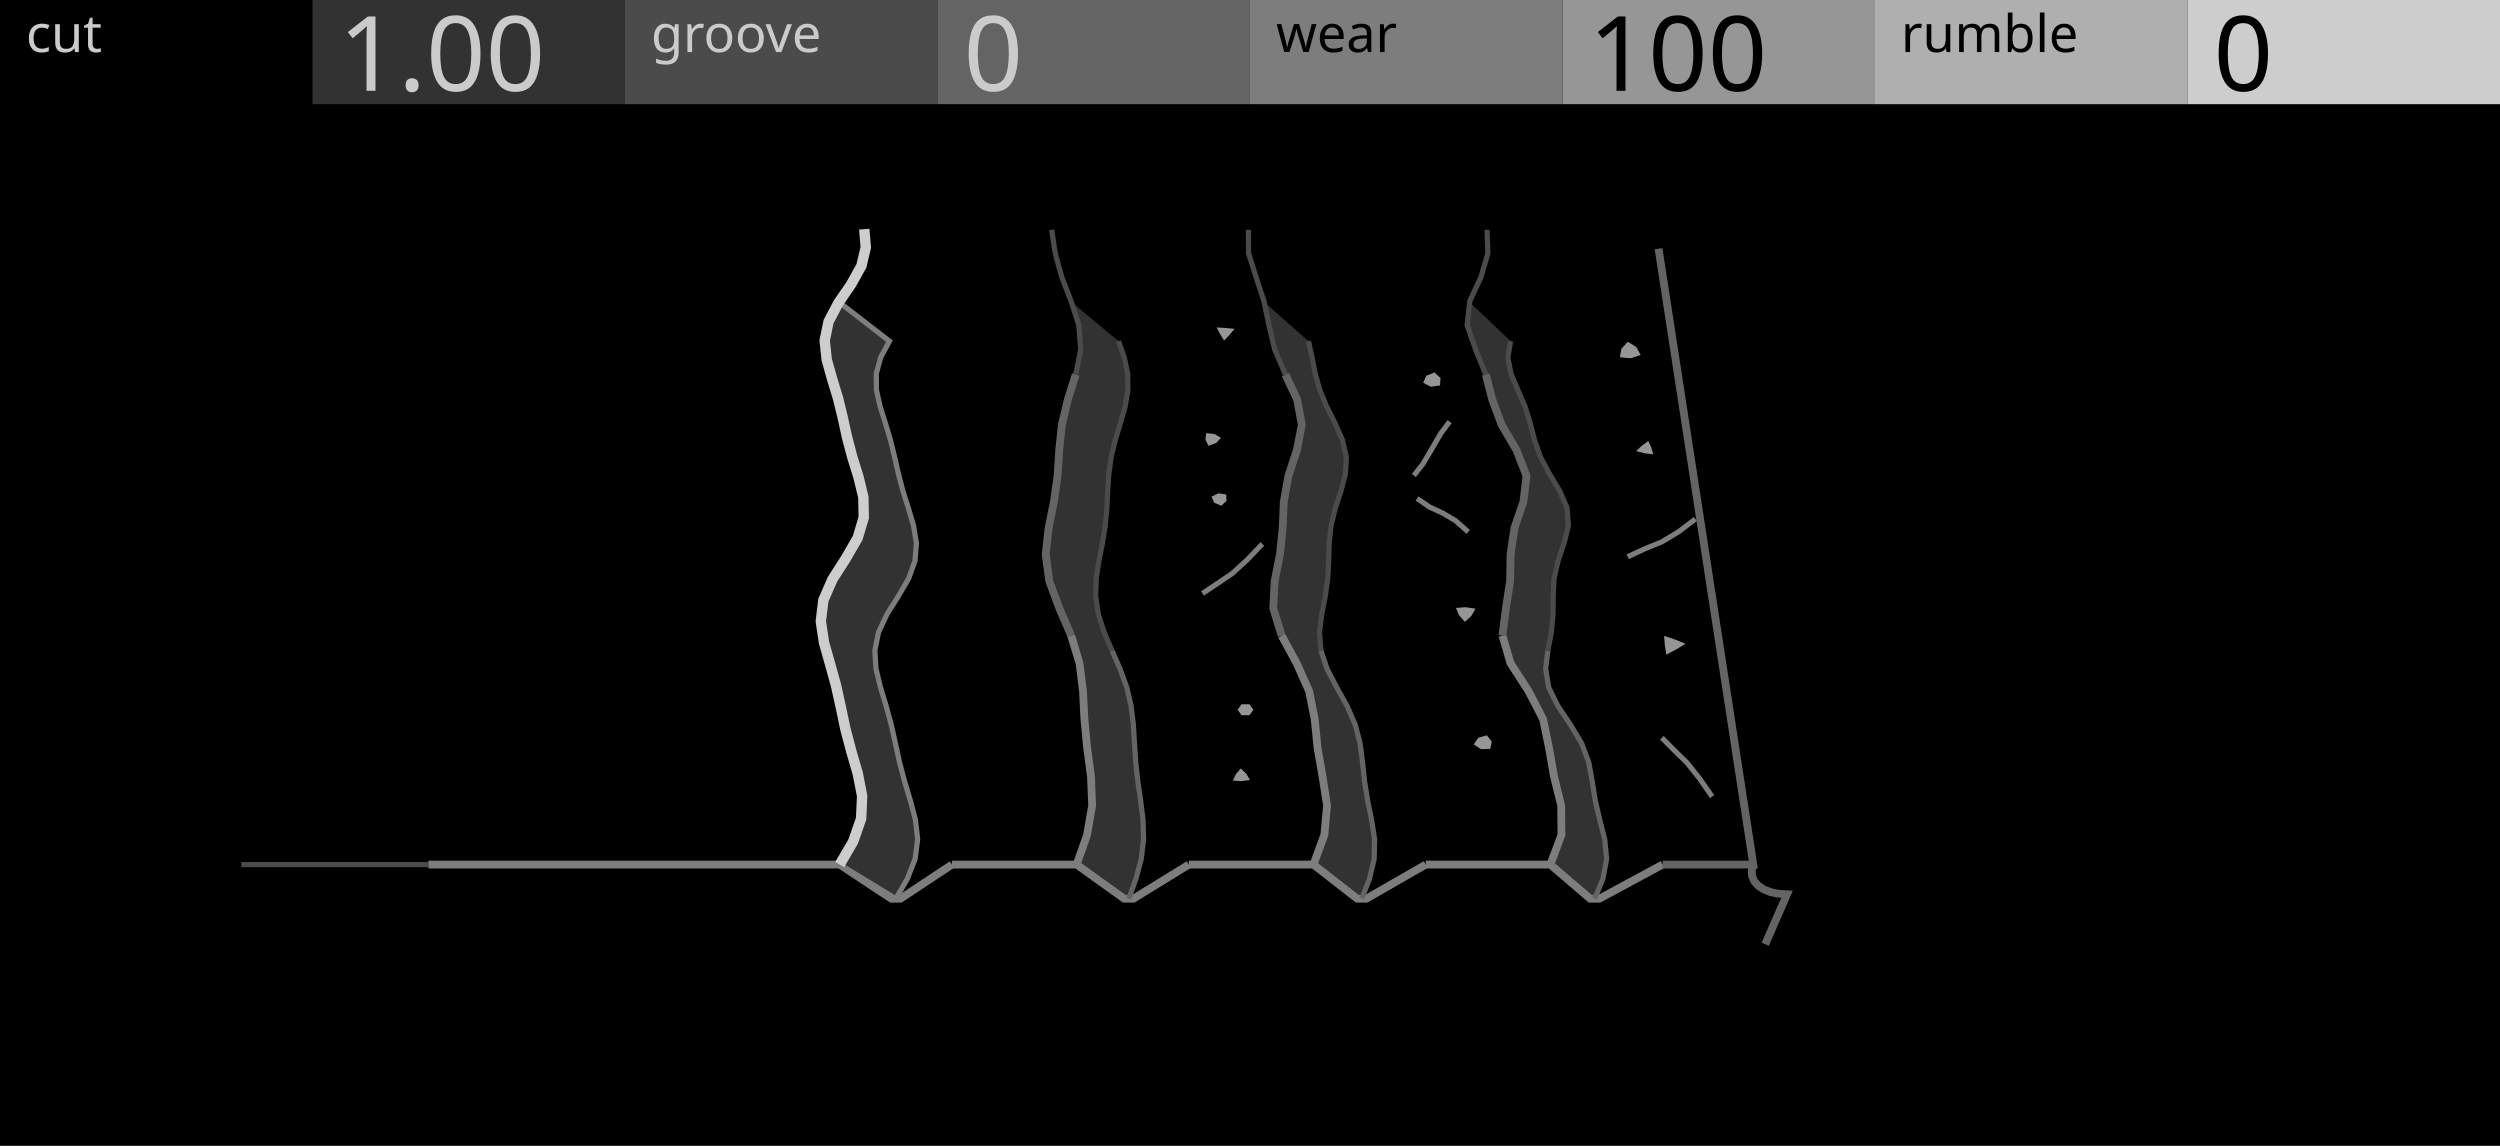
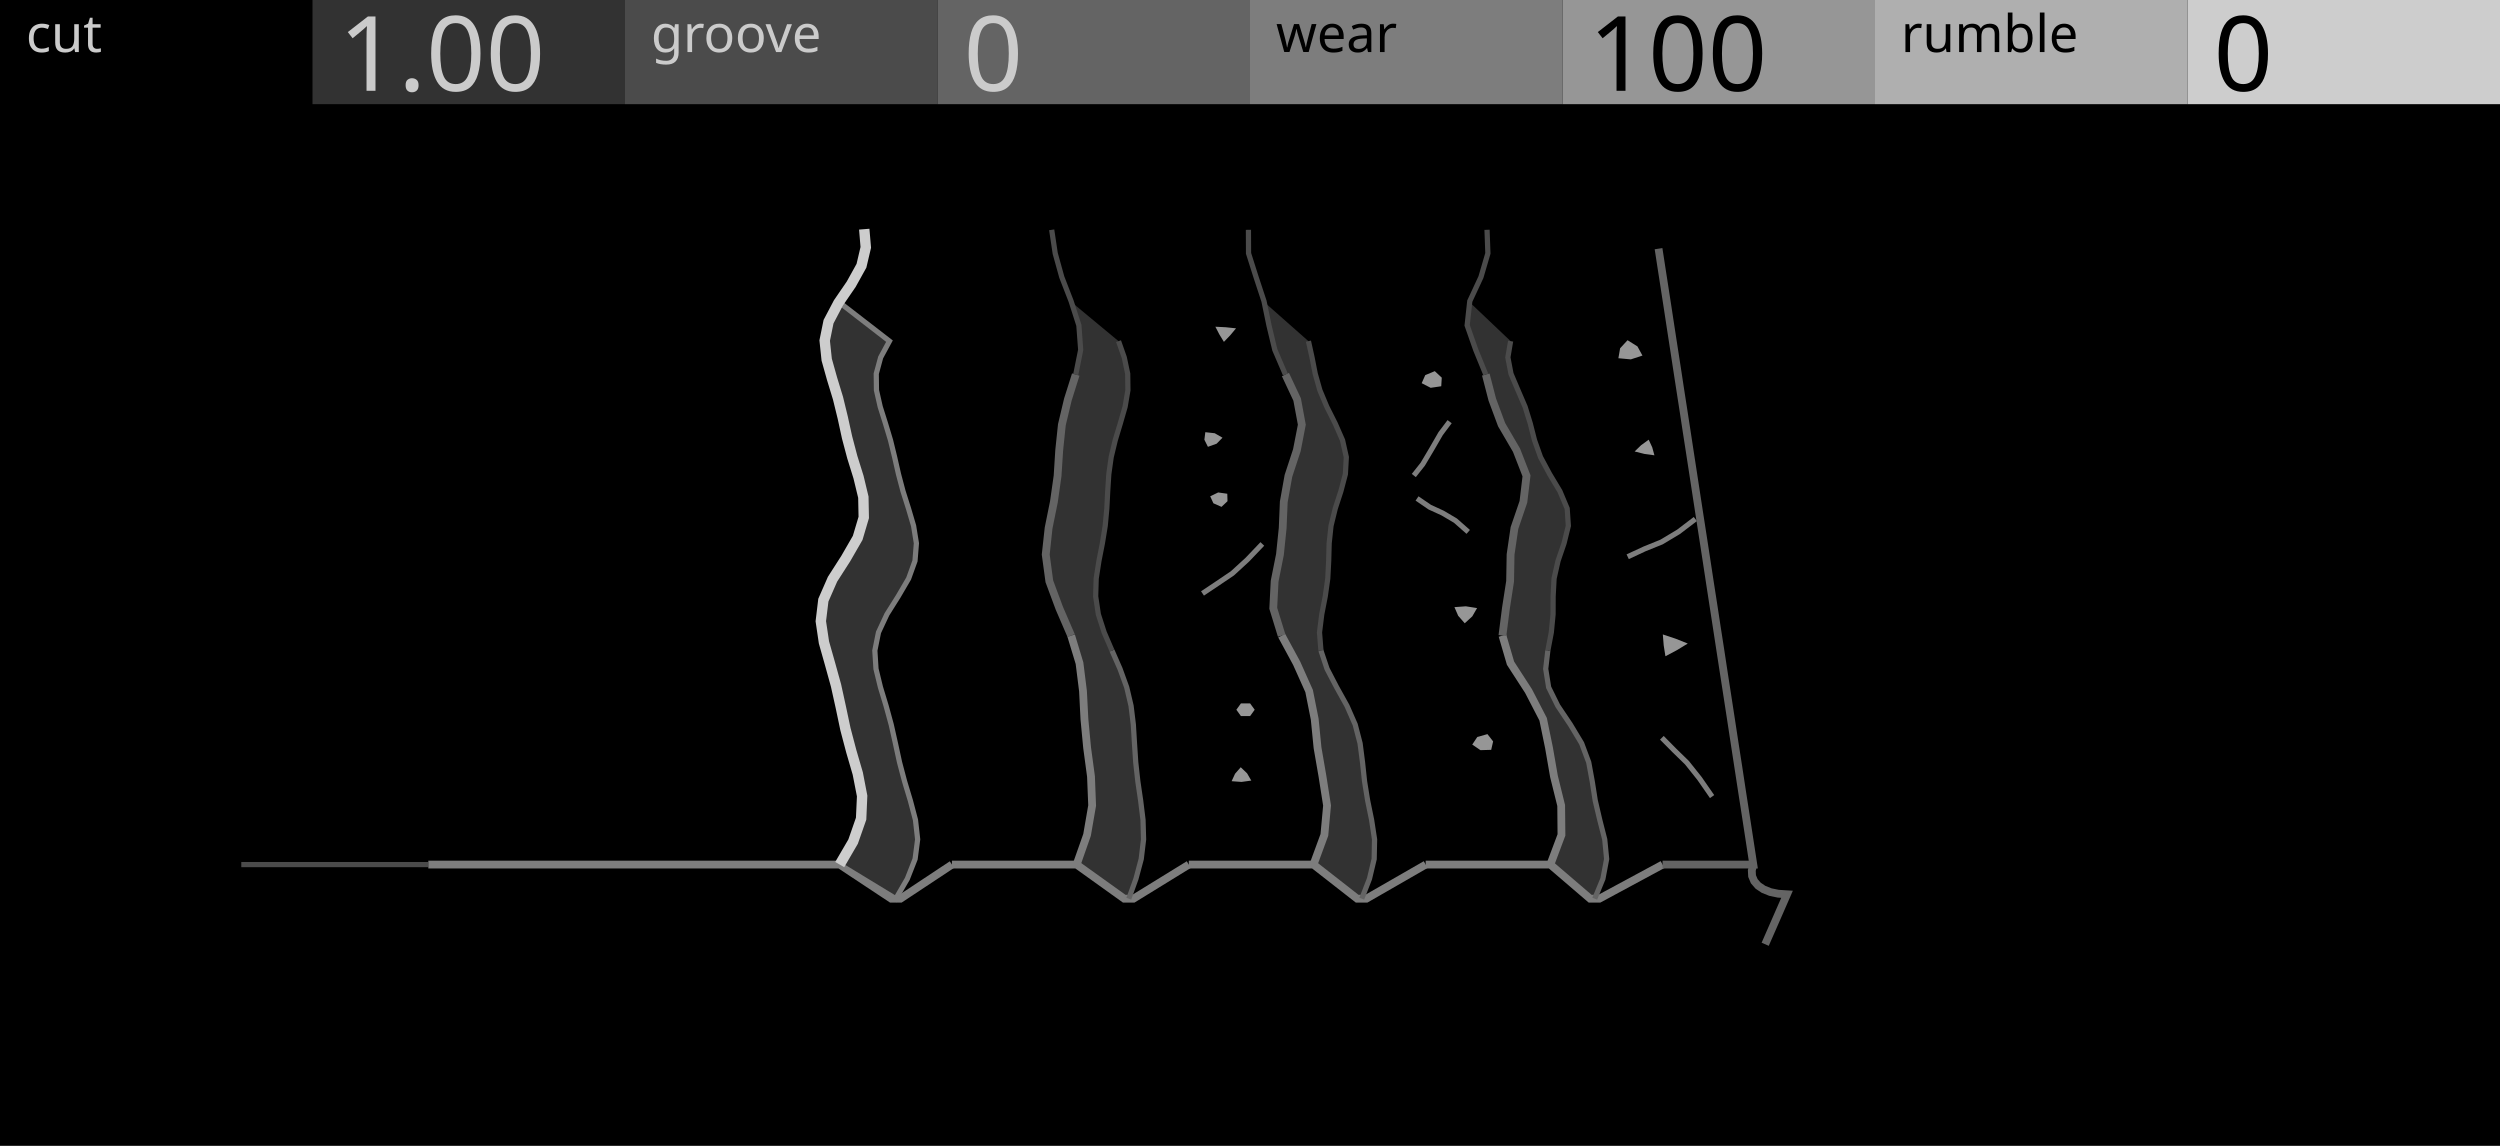
<svg xmlns="http://www.w3.org/2000/svg" width="480" height="220" viewBox="0 0 480 220">
  <g id="preview_canvas">
    <rect x="0" y="0" width="480" height="220" fill="#000000" stroke="none" />
  </g>
  <g id="preview_header">
    <rect x="0" y="0" width="60" height="20" fill="#000000" stroke="none" />
    <rect x="60" y="0" width="60" height="20" fill="#323232" stroke="none" />
    <rect x="120" y="0" width="60" height="20" fill="#4B4B4B" stroke="none" />
    <rect x="180" y="0" width="60" height="20" fill="#646464" stroke="none" />
    <rect x="240" y="0" width="60" height="20" fill="#7D7D7D" stroke="none" />
    <rect x="300" y="0" width="60" height="20" fill="#969696" stroke="none" />
    <rect x="360" y="0" width="60" height="20" fill="#AFAFAF" stroke="none" />
    <rect x="420" y="0" width="60" height="20" fill="#CDCDCD" stroke="none" />
    <text transform="matrix(1 0 0 1 5 10)" fill="#CBCBCB" stroke="none" font-family="UniversNextPro-Light" font-size="10px">cut</text>
    <text transform="matrix(1 0 0 1 125 10)" fill="#CBCBCB" stroke="none" font-family="UniversNextPro-Light" font-size="10px">groove</text>
    <text transform="matrix(1 0 0 1 245 10)" fill="#000000" stroke="none" font-family="UniversNextPro-Light" font-size="10px">wear</text>
    <text transform="matrix(1 0 0 1 365 10)" fill="#000000" stroke="none" font-family="UniversNextPro-Light" font-size="10px">rumble</text>
    <text transform="matrix(1 0 0 1 65 17.44)" fill="#CBCBCB" stroke="none" font-family="UniversNextPro-Light" font-size="20px">1.00</text>
    <text transform="matrix(1 0 0 1 185 17.44)" fill="#CBCBCB" stroke="none" font-family="UniversNextPro-Light" font-size="20px">0</text>
    <text transform="matrix(1 0 0 1 305 17.44)" fill="#000000" stroke="none" font-family="UniversNextPro-Light" font-size="20px">100</text>
    <text transform="matrix(1 0 0 1 425 17.44)" fill="#000000" stroke="none" font-family="UniversNextPro-Light" font-size="20px">0</text>
  </g>
  <path id="lathe_palette_0" d="M 700 300 L 704 300 L 704 304 Z" fill="#CDCDCD" stroke="#CDCDCD" stroke-width="2" />
  <path id="lathe_palette_1" d="M 710 300 L 714 300 L 714 304 Z" fill="#969696" stroke="#969696" stroke-width="2" />
  <path id="lathe_palette_2" d="M 720 300 L 724 300 L 724 304 Z" fill="#7D7D7D" stroke="#7D7D7D" stroke-width="2" />
  <path id="lathe_palette_3" d="M 730 300 L 734 300 L 734 304 Z" fill="#646464" stroke="#646464" stroke-width="2" />
  <path id="lathe_palette_4" d="M 740 300 L 744 300 L 744 304 Z" fill="#4B4B4B" stroke="#4B4B4B" stroke-width="2" />
  <path d="M 46.33 166.5 L 82.24 166.5 L 82.24 165.5 L 46.33 165.5 Z" fill="#4B4B4B" stroke="none" stroke-width="0" />
  <path d="M 82.24 166.75 L 161 166.75 L 170.89 173.3 L 173.11 173.3 L 183.19 166.63 L 182.36 165.37 L 172.66 171.8 L 171.34 171.8 L 161.45 165.25 L 82.24 165.25 Z" fill="#7D7D7D" stroke="none" stroke-width="0" />
  <path d="M 206.71 166 L 208.57 160.8 L 209.61 155.66 L 209.61 150.56 L 208.99 145.51 L 208.39 140.51 L 208.08 135.56 L 207.77 130.65 L 206.9 125.79 L 205.23 120.97 L 203.14 116.2 L 201.44 111.48 L 200.78 106.79 L 201.19 102.16 L 202.11 97.56 L 202.88 93 L 203.26 88.49 L 203.55 84.02 L 204.26 79.58 L 205.51 75.19 L 206.84 70.83 L 207.53 66.52 L 207.09 62.24 L 205.72 58 L 214.76 65.5 L 216.15 69.71 L 216.62 73.96 L 215.98 78.24 L 214.71 82.56 L 213.52 86.92 L 212.87 91.32 L 212.62 95.76 L 212.29 100.23 L 211.58 104.75 L 210.71 109.31 L 210.35 113.91 L 211.04 118.55 L 212.76 123.23 L 214.86 127.96 L 216.55 132.73 L 217.45 137.55 L 217.8 142.41 L 218.15 147.31 L 218.79 152.26 L 219.45 157.26 L 219.49 162.31 L 218.51 167.4 L 216.73 172.55 Z" fill="#323232" stroke="none" stroke-width="0" />
  <path d="M 182.77 166.75 L 206.47 166.75 L 215.61 173.3 L 217.82 173.3 L 228.64 166.64 L 227.86 165.36 L 217.4 171.8 L 216.09 171.8 L 206.95 165.25 L 182.77 165.25 Z" fill="#7D7D7D" stroke="none" stroke-width="0" />
  <path d="M 207.42 166.25 L 209.44 160.49 L 210.44 154.71 L 210.22 149.01 L 209.47 143.47 L 208.96 138.04 L 208.68 132.62 L 208 127.18 L 206.38 121.82 L 204.94 122.25 L 206.53 127.49 L 207.19 132.75 L 207.46 138.15 L 207.98 143.64 L 208.72 149.14 L 208.94 154.61 L 207.99 160.11 L 206 165.75 Z" fill="#7D7D7D" stroke="none" stroke-width="0" />
  <path d="M 206.35 121.74 L 204.09 116.51 L 202.2 111.42 L 201.54 106.46 L 202.07 101.5 L 203.09 96.47 L 203.8 91.44 L 204.12 86.49 L 204.62 81.67 L 205.76 76.9 L 207.26 72.14 L 205.83 71.69 L 204.31 76.5 L 203.14 81.42 L 202.62 86.37 L 202.31 91.29 L 201.61 96.22 L 200.59 101.27 L 200.02 106.48 L 200.74 111.79 L 202.7 117.07 L 204.97 122.33 Z" fill="#646464" stroke="none" stroke-width="0" />
  <path d="M 207.03 72.01 L 207.99 67.2 L 207.64 62.37 L 206.12 57.65 L 204.34 53.05 L 203.09 48.54 L 202.42 44.05 L 201.43 44.2 L 202.11 48.75 L 203.39 53.37 L 205.18 57.98 L 206.65 62.57 L 206.99 67.14 L 206.05 71.82 Z" fill="#4B4B4B" stroke="none" stroke-width="0" />
  <path d="M 217.2 172.72 L 218.58 168.87 L 219.61 165.03 L 220.07 161.19 L 219.96 157.39 L 219.5 153.64 L 218.96 149.96 L 218.56 146.31 L 218.32 142.69 L 218.1 139.06 L 217.66 135.43 L 216.81 131.82 L 215.51 128.23 L 213.96 124.7 L 213.04 125.11 L 214.58 128.61 L 215.85 132.1 L 216.67 135.61 L 217.1 139.15 L 217.32 142.75 L 217.56 146.4 L 217.97 150.09 L 218.51 153.78 L 218.96 157.46 L 219.06 161.14 L 218.62 164.84 L 217.63 168.58 L 216.26 172.38 Z" fill="#646464" stroke="none" stroke-width="0" />
  <path d="M 213.96 124.71 L 212.47 121.24 L 211.37 117.83 L 210.87 114.47 L 210.97 111.13 L 211.49 107.77 L 212.15 104.4 L 212.7 101.02 L 213.01 97.66 L 213.18 94.35 L 213.39 91.08 L 213.84 87.86 L 214.61 84.66 L 215.58 81.44 L 216.51 78.21 L 217.06 74.96 L 217.02 71.71 L 216.34 68.49 L 215.23 65.33 L 214.29 65.67 L 215.38 68.76 L 216.02 71.82 L 216.06 74.88 L 215.53 77.99 L 214.62 81.16 L 213.64 84.39 L 212.86 87.68 L 212.4 90.98 L 212.18 94.29 L 212.02 97.59 L 211.7 100.9 L 211.17 104.22 L 210.51 107.6 L 209.97 111.04 L 209.87 114.53 L 210.4 118.06 L 211.53 121.59 L 213.04 125.1 Z" fill="#4B4B4B" stroke="none" stroke-width="0" />
  <path d="M 252.19 166 L 254.15 160.8 L 254.84 155.66 L 254.21 150.56 L 253.24 145.51 L 252.65 140.51 L 252.06 135.56 L 250.59 130.65 L 248.09 125.79 L 245.6 120.97 L 244.41 116.2 L 244.75 111.48 L 245.69 106.79 L 246.24 102.16 L 246.4 97.56 L 246.97 93 L 248.3 88.49 L 249.65 84.02 L 249.82 79.58 L 248.41 75.19 L 246.27 70.83 L 244.56 66.52 L 243.6 62.24 L 242.73 58 L 251.22 65.5 L 252.11 69.71 L 253.1 73.96 L 254.82 78.24 L 256.97 82.56 L 258.39 86.92 L 258.26 91.32 L 256.97 95.76 L 255.7 100.23 L 255.18 104.75 L 255.06 109.31 L 254.56 113.91 L 253.67 118.55 L 253.38 123.23 L 254.59 127.96 L 257.08 132.73 L 259.58 137.55 L 261.08 142.41 L 261.7 147.31 L 262.32 152.26 L 263.32 157.26 L 263.98 162.31 L 263.34 167.4 L 261.46 172.55 Z" fill="#323232" stroke="none" stroke-width="0" />
  <path d="M 228.25 166.75 L 251.93 166.75 L 260.32 173.3 L 262.54 173.3 L 274.1 166.65 L 273.36 165.35 L 262.14 171.8 L 260.83 171.8 L 252.45 165.25 L 228.25 165.25 Z" fill="#7D7D7D" stroke="none" stroke-width="0" />
  <path d="M 252.89 166.26 L 255.02 160.47 L 255.55 154.64 L 254.66 148.96 L 253.71 143.46 L 253.17 137.98 L 252.07 132.46 L 249.63 127 L 246.74 121.68 L 245.42 122.39 L 248.28 127.67 L 250.63 132.91 L 251.68 138.2 L 252.22 143.66 L 253.18 149.2 L 254.04 154.68 L 253.54 160.13 L 251.48 165.74 Z" fill="#7D7D7D" stroke="none" stroke-width="0" />
  <path d="M 246.8 121.82 L 245.22 116.7 L 245.47 111.7 L 246.49 106.58 L 247.02 101.44 L 247.23 96.43 L 248.11 91.55 L 249.73 86.62 L 250.71 81.55 L 249.77 76.47 L 247.48 71.59 L 246.12 72.23 L 248.33 76.94 L 249.19 81.54 L 248.27 86.24 L 246.65 91.18 L 245.74 96.27 L 245.53 101.33 L 245.01 106.35 L 243.98 111.51 L 243.71 116.89 L 245.36 122.26 Z" fill="#646464" stroke="none" stroke-width="0" />
  <path d="M 247.26 71.72 L 245.24 67.01 L 244.13 62.36 L 243.17 57.69 L 241.64 53.05 L 240.22 48.57 L 240.2 44.12 L 239.2 44.13 L 239.22 48.72 L 240.69 53.36 L 242.2 57.95 L 243.15 62.58 L 244.29 67.33 L 246.34 72.11 Z" fill="#4B4B4B" stroke="none" stroke-width="0" />
  <path d="M 261.92 172.73 L 263.42 168.87 L 264.34 165 L 264.42 161.13 L 263.84 157.34 L 263.08 153.62 L 262.49 149.96 L 262.1 146.3 L 261.63 142.63 L 260.67 138.94 L 259.07 135.3 L 257.08 131.72 L 255.26 128.22 L 254.09 124.75 L 253.15 125.06 L 254.33 128.62 L 256.2 132.2 L 258.17 135.74 L 259.72 139.27 L 260.64 142.82 L 261.11 146.42 L 261.5 150.09 L 262.1 153.8 L 262.86 157.51 L 263.41 161.2 L 263.34 164.87 L 262.46 168.58 L 260.99 172.37 Z" fill="#646464" stroke="none" stroke-width="0" />
  <path d="M 254.12 124.87 L 253.85 121.43 L 254.27 118.03 L 254.94 114.59 L 255.43 111.13 L 255.61 107.71 L 255.7 104.34 L 256.05 101.04 L 256.85 97.77 L 257.93 94.46 L 258.81 91.11 L 259 87.73 L 258.25 84.37 L 256.81 81.09 L 255.2 77.89 L 253.89 74.76 L 253.01 71.64 L 252.4 68.52 L 251.71 65.39 L 250.73 65.61 L 251.42 68.72 L 252.04 71.88 L 252.94 75.09 L 254.3 78.31 L 255.91 81.52 L 257.29 84.68 L 257.99 87.81 L 257.82 90.96 L 256.97 94.18 L 255.89 97.49 L 255.07 100.87 L 254.7 104.28 L 254.61 107.67 L 254.44 111.04 L 253.96 114.42 L 253.29 117.87 L 252.84 121.4 L 253.12 124.94 Z" fill="#4B4B4B" stroke="none" stroke-width="0" />
  <path d="M 297.67 166 L 299.69 160.8 L 299.91 155.66 L 298.73 150.56 L 297.68 145.51 L 296.92 140.51 L 295.19 135.56 L 292.1 130.65 L 289.29 125.79 L 288.47 120.97 L 289.26 116.2 L 289.95 111.48 L 290.02 106.79 L 290.57 102.16 L 292.08 97.56 L 293.17 93 L 292.23 88.49 L 289.71 84.02 L 287.43 79.58 L 286.14 75.19 L 284.9 70.83 L 283.05 66.52 L 281.65 62.24 L 282.14 58 L 290.04 65.5 L 289.6 69.71 L 291.01 73.96 L 292.87 78.24 L 294.12 82.56 L 295.42 86.92 L 297.71 91.32 L 300.23 95.76 L 301.18 100.23 L 300.15 104.75 L 298.7 109.31 L 298.2 113.91 L 298.16 118.55 L 297.52 123.23 L 296.79 127.96 L 297.63 132.73 L 300.43 137.55 L 303.52 142.41 L 305.26 147.31 L 306.04 152.26 L 307.11 157.26 L 308.31 162.31 L 308.13 167.4 L 306.19 172.55 Z" fill="#323232" stroke="none" stroke-width="0" />
  <path d="M 273.73 166.75 L 297.39 166.75 L 305.03 173.3 L 307.26 173.3 L 319.57 166.66 L 318.85 165.34 L 306.88 171.8 L 305.58 171.8 L 297.94 165.25 L 273.73 165.25 Z" fill="#7D7D7D" stroke="none" stroke-width="0" />
  <path d="M 298.37 166.26 L 300.55 160.43 L 300.49 154.56 L 299.1 148.92 L 298.14 143.42 L 296.99 137.84 L 294.13 132.31 L 290.71 127.02 L 289.19 121.82 L 287.75 122.25 L 289.33 127.65 L 292.83 133.06 L 295.57 138.35 L 296.67 143.7 L 297.63 149.23 L 299 154.75 L 299.05 160.17 L 296.96 165.74 Z" fill="#7D7D7D" stroke="none" stroke-width="0" />
  <path d="M 289.21 122.13 L 289.88 116.9 L 290.69 111.67 L 290.78 106.53 L 291.51 101.56 L 293.23 96.51 L 293.86 91.27 L 291.84 86.1 L 288.99 81.22 L 287.23 76.48 L 286 71.73 L 284.55 72.1 L 285.8 76.93 L 287.63 81.86 L 290.49 86.76 L 292.32 91.46 L 291.76 96.18 L 290.04 101.2 L 289.28 106.41 L 289.19 111.54 L 288.39 116.69 L 287.72 121.94 Z" fill="#646464" stroke="none" stroke-width="0" />
  <path d="M 285.74 71.72 L 283.81 66.99 L 282.2 62.41 L 282.69 57.95 L 284.81 53.39 L 286.18 48.71 L 286.01 44.1 L 285.01 44.14 L 285.17 48.58 L 283.87 53.03 L 281.71 57.68 L 281.18 62.53 L 282.87 67.35 L 284.81 72.1 Z" fill="#4B4B4B" stroke="none" stroke-width="0" />
  <path d="M 306.65 172.74 L 308.24 168.87 L 308.98 164.95 L 308.6 161.08 L 307.64 157.31 L 306.78 153.61 L 306.2 149.94 L 305.52 146.23 L 304.13 142.5 L 301.93 138.84 L 299.53 135.27 L 297.82 131.81 L 297.28 128.41 L 297.68 124.96 L 296.69 124.85 L 296.27 128.43 L 296.86 132.11 L 298.66 135.77 L 301.08 139.38 L 303.22 142.94 L 304.55 146.49 L 305.22 150.11 L 305.79 153.81 L 306.67 157.54 L 307.62 161.25 L 307.97 164.91 L 307.28 168.58 L 305.72 172.36 Z" fill="#646464" stroke="none" stroke-width="0" />
  <path d="M 297.68 125 L 298.35 121.49 L 298.69 117.97 L 298.7 114.52 L 298.88 111.15 L 299.63 107.82 L 300.78 104.45 L 301.63 101 L 301.39 97.51 L 299.95 94.09 L 297.97 90.79 L 296.24 87.57 L 295.11 84.38 L 294.29 81.17 L 293.29 77.93 L 291.91 74.72 L 290.59 71.61 L 290.02 68.61 L 290.53 65.58 L 289.55 65.42 L 289 68.63 L 289.63 71.91 L 290.99 75.12 L 292.35 78.27 L 293.33 81.44 L 294.15 84.67 L 295.33 87.97 L 297.1 91.28 L 299.06 94.55 L 300.41 97.75 L 300.62 100.92 L 299.82 104.17 L 298.66 107.55 L 297.88 111.02 L 297.7 114.49 L 297.69 117.92 L 297.36 121.34 L 296.7 124.81 Z" fill="#4B4B4B" stroke="none" stroke-width="0" />
  <path id="lathe_node_4" d="M 4.35 50.7 L 6.39 45.5 L 6.07 40.36 L 4.49 35.26 L 3.44 30.21 L 1.89 25.21 L -1.49 20.26 L -4.94 15.35 L -5.9 10.49 L -5.04 5.67 L -4.66 0.9 L -4.61 -3.82 L -3.37 -8.51 L -1.94 -13.14 L -2.83 -17.74 L -5.84 -22.3 L -8.4 -26.81 L -9.84 -31.28 L -11.73 -35.72 L -13.9 -40.11 L -14.14 -44.47 L -12.18 -48.78 L -10.61 -53.06 L -10.75 -57.3 L -3.53 -49.8 L -3.36 -45.59 L -4.87 -41.34 L -6.77 -37.06 L -6.51 -32.74 L -4.33 -28.38 L -2.44 -23.98 L -0.99 -19.54 L 1.56 -15.07 L 4.56 -10.55 L 5.47 -5.99 L 4.09 -1.39 L 2.91 3.25 L 2.89 7.93 L 2.55 12.66 L 1.74 17.43 L 2.72 22.25 L 6.16 27.11 L 9.52 32.01 L 11.07 36.96 L 12.15 41.96 L 13.74 47.01 L 14.09 52.1 L 12.12 57.25 Z" transform="matrix(1 0 0 1 640 320)" fill="#323232" stroke="none" stroke-width="0" />
  <path id="lathe_node_5" d="M -22.89 -2.55 L 0.75 -2.55 L 7.63 4 L 9.88 4 L 22.93 -2.63 L 22.25 -3.97 L 9.52 2.5 L 8.23 2.5 L 1.35 -4.05 L -22.89 -4.05 Z" transform="matrix(1 0 0 1 640 320)" fill="#7D7D7D" stroke="none" stroke-width="0" />
  <path id="lathe_node_6" d="M 4.75 22.16 L 6.94 16.29 L 6.22 10.41 L 4.55 4.8 L 3.43 -0.78 L 0.79 -6.4 L -3.35 -11.79 L -5.44 -16.87 L -4.81 -21.97 L -6.3 -22.16 L -6.97 -16.66 L -4.66 -11.04 L -0.5 -5.61 L 2 -0.31 L 3.09 5.16 L 4.74 10.71 L 5.4 16.11 L 3.34 21.64 Z" transform="matrix(1 0 0 1 640 320)" fill="#7D7D7D" stroke="none" stroke-width="0" />
  <path id="lathe_node_7" d="M 3.59 25.22 L 4.19 19.94 L 4.22 14.81 L 5.58 9.76 L 7 4.46 L 5.26 -0.89 L 1.83 -5.9 L -0.32 -10.74 L -1.98 -15.65 L -4.44 -20.45 L -5.51 -25.15 L -6.97 -24.82 L -5.87 -19.94 L -3.36 -15.06 L -1.71 -10.2 L 0.51 -5.17 L 3.9 -0.22 L 5.44 4.5 L 4.13 9.37 L 2.72 14.6 L 2.69 19.85 L 2.1 25.05 Z" transform="matrix(1 0 0 1 640 320)" fill="#646464" stroke="none" stroke-width="0" />
  <path id="lathe_node_8" d="M -1.37 9.49 L 0.44 4.75 L 2.36 -0.04 L 2.22 -4.81 L 1.83 -9.43 L 0.83 -9.35 L 1.23 -4.75 L 1.35 -0.22 L -0.49 4.39 L -2.31 9.13 Z" transform="matrix(1 0 0 1 640 320)" fill="#4B4B4B" stroke="none" stroke-width="0" />
  <path id="lathe_node_9" d="M 4.58 23.94 L 6.25 20.06 L 6.72 16.11 L 5.88 12.24 L 4.68 8.49 L 3.83 4.8 L 3.04 1.07 L 1.44 -2.69 L -1.19 -6.38 L -3.93 -9.95 L -5.54 -13.4 L -5.68 -16.81 L -5.04 -20.3 L -4.62 -23.84 L -5.61 -23.95 L -6.03 -20.45 L -6.69 -16.88 L -6.53 -13.16 L -4.79 -9.43 L -1.99 -5.78 L 0.57 -2.2 L 2.08 1.37 L 2.85 5.02 L 3.71 8.76 L 4.91 12.49 L 5.71 16.16 L 5.27 19.79 L 3.66 23.55 Z" transform="matrix(1 0 0 1 640 320)" fill="#646464" stroke="none" stroke-width="0" />
  <path id="lathe_node_10" d="M 4.09 29.7 L 4.04 26.22 L 4.18 22.82 L 5.06 19.45 L 6.29 16 L 6.7 12.43 L 5.48 8.89 L 3.2 5.48 L 1.05 2.19 L -0.34 -1.05 L -1.37 -4.34 L -2.74 -7.65 L -4.47 -10.88 L -5.66 -13.98 L -5.54 -16.99 L -4.22 -20.07 L -2.7 -23.28 L -2.06 -26.55 L -2.33 -29.74 L -3.33 -29.66 L -3.07 -26.61 L -3.66 -23.6 L -5.13 -20.48 L -6.53 -17.21 L -6.66 -13.81 L -5.38 -10.47 L -3.65 -7.22 L -2.31 -4 L -1.28 -0.71 L 0.16 2.67 L 2.36 6.03 L 4.57 9.34 L 5.68 12.54 L 5.31 15.77 L 4.1 19.16 L 3.18 22.67 L 3.04 26.21 L 3.09 29.71 Z" transform="matrix(1 0 0 1 640 320)" fill="#4B4B4B" stroke="none" stroke-width="0" />
-   <path id="lathe_node_11" d="M 5.73 50.7 L 7.75 45.5 L 6.85 40.36 L 5.06 35.26 L 3.78 30.21 L 0.78 25.21 L -3.55 20.26 L -5.41 15.35 L -4.65 10.49 L -4.37 5.67 L -4.27 0.9 L -2.67 -3.82 L -2 -8.51 L -4.67 -13.14 L -8.1 -17.74 L -10.03 -22.3 L -12.17 -26.81 L -14.69 -31.28 L -14.63 -35.72 L -12.36 -40.11 L -11.47 -44.47 L -12.14 -48.78 L -12.32 -53.06 L -13.41 -57.3 L -6.8 -49.8 L -5.7 -45.59 L -5.49 -41.34 L -4.81 -37.06 L -5.65 -32.74 L -7.86 -28.38 L -7.89 -23.98 L -5.38 -19.54 L -3.24 -15.07 L -1.31 -10.55 L 2.1 -5.99 L 4.75 -1.39 L 4.13 3.25 L 2.58 7.93 L 2.52 12.66 L 2.28 17.43 L 1.56 22.25 L 3.42 27.11 L 7.72 32.01 L 10.7 36.96 L 11.99 41.96 L 13.78 47.01 L 14.7 52.1 L 12.75 57.25 Z" transform="matrix(1 0 0 1 640 320)" fill="#323232" stroke="none" stroke-width="0" />
+   <path id="lathe_node_11" d="M 5.73 44.3 L 7.75 39.1 L 6.85 33.96 L 5.06 28.86 L 3.78 23.81 L 0.78 18.81 L -3.55 13.86 L -5.41 8.95 L -4.65 4.09 L -4.37 -0.73 L -4.27 -5.5 L -2.67 -10.22 L -2 -14.91 L -4.67 -19.54 L -8.1 -24.14 L -10.03 -28.7 L -12.17 -33.21 L -14.69 -37.68 L -14.63 -42.12 L -12.36 -46.51 L -11.47 -50.87 L -4.81 -43.46 L -5.65 -39.14 L -7.86 -34.78 L -7.89 -30.38 L -5.38 -25.94 L -3.24 -21.47 L -1.31 -16.95 L 2.1 -12.39 L 4.75 -7.79 L 4.13 -3.15 L 2.58 1.53 L 2.52 6.26 L 2.28 11.03 L 1.56 15.85 L 3.42 20.71 L 7.72 25.61 L 10.7 30.56 L 11.99 35.56 L 13.78 40.61 L 14.7 45.7 L 12.75 50.85 Z" transform="matrix(1 0 0 1 640 320)" fill="#323232" stroke="none" stroke-width="0" />
  <path id="lathe_node_12" d="M -22.91 -2.55 L 0.7 -2.55 L 6.84 4 L 9.1 4 L 22.89 -2.62 L 22.24 -3.98 L 8.76 2.5 L 7.49 2.5 L 1.35 -4.05 L -22.91 -4.05 Z" transform="matrix(1 0 0 1 640 320)" fill="#7D7D7D" stroke="none" stroke-width="0" />
  <path id="lathe_node_13" d="M 5.03 22.16 L 7.17 16.25 L 5.79 10.36 L 4.02 4.75 L 2.2 -0.9 L -2.19 -6.45 L -5.73 -11.64 L -5.61 -16.71 L -4.99 -21.97 L -6.48 -22.15 L -7.11 -16.82 L -7.24 -11.19 L -3.4 -5.56 L 0.86 -0.18 L 2.59 5.21 L 4.34 10.76 L 5.61 16.15 L 3.62 21.64 Z" transform="matrix(1 0 0 1 640 320)" fill="#7D7D7D" stroke="none" stroke-width="0" />
  <path id="lathe_node_14" d="M 5.02 25.13 L 4.99 20.01 L 6.62 14.86 L 7.29 9.39 L 3.93 4.07 L 0.53 -0.9 L -1.39 -5.86 L -4.17 -10.78 L -5.69 -15.33 L -3.85 -19.93 L -2.15 -24.74 L -3.57 -25.24 L -5.26 -20.46 L -7.29 -15.38 L -5.54 -10.17 L -2.75 -5.22 L -0.8 -0.2 L 2.67 4.89 L 5.74 9.74 L 5.15 14.54 L 3.49 19.78 L 3.52 25.14 Z" transform="matrix(1 0 0 1 640 320)" fill="#646464" stroke="none" stroke-width="0" />
  <path id="lathe_node_16" d="M 5 23.95 L 6.74 20.04 L 6.88 16.06 L 5.61 12.2 L 4.31 8.48 L 3.41 4.76 L 1.91 0.97 L -0.93 -2.76 L -4.13 -6.36 L -5.94 -9.82 L -5.96 -13.23 L -5.3 -16.78 L -5.16 -20.38 L -5.29 -23.91 L -6.28 -23.88 L -6.16 -20.38 L -6.3 -16.9 L -6.96 -13.32 L -6.94 -9.57 L -4.96 -5.79 L -1.71 -2.12 L 1.03 1.47 L 2.46 5.06 L 3.35 8.77 L 4.66 12.53 L 5.87 16.2 L 5.75 19.81 L 4.09 23.54 Z" transform="matrix(1 0 0 1 640 320)" fill="#646464" stroke="none" stroke-width="0" />
  <path id="lathe_node_17" d="M 4.51 25.09 L 5.13 21.65 L 6.44 18.17 L 6.97 14.54 L 5.48 10.93 L 2.77 7.49 L 0.48 4.17 L -0.92 0.87 L -2.29 -2.49 L -4.24 -5.82 L -5.9 -9 L -6.03 -12.03 L -4.63 -15.17 L -3.07 -18.46 L -2.71 -21.81 L -3.25 -25.06 L -4.23 -24.9 L -3.72 -21.78 L -4.04 -18.73 L -5.54 -15.58 L -7.04 -12.23 L -6.89 -8.73 L -5.12 -5.34 L -3.18 -2.05 L -1.84 1.25 L -0.4 4.65 L 1.97 8.08 L 4.6 11.44 L 5.94 14.67 L 5.46 17.92 L 4.16 21.38 L 3.52 24.92 Z" transform="matrix(1 0 0 1 640 320)" fill="#4B4B4B" stroke="none" stroke-width="0" />
-   <path id="lathe_node_18" d="M 10.71 50.7 L 12.67 45.5 L 11.19 40.36 L 9.32 35.26 L 7.35 30.21 L 2.78 25.21 L -0.86 20.26 L -0.66 15.35 L -0.23 10.49 L -0.27 5.67 L 1.41 0.9 L 1.54 -3.82 L -2.14 -8.51 L -5.47 -13.14 L -7.54 -17.74 L -10.58 -22.3 L -11.74 -26.81 L -9.52 -31.28 L -8.4 -35.72 L -9.22 -40.11 L -9.5 -44.47 L -11.51 -48.78 L -16.16 -53.06 L -18.89 -57.3 L -12.8 -49.8 L -10.09 -45.59 L -5.48 -41.34 L -3.48 -37.06 L -3.17 -32.74 L -2.34 -28.38 L -3.42 -23.98 L -5.58 -19.54 L -4.4 -15.07 L -1.39 -10.55 L 0.68 -5.99 L 3.99 -1.39 L 7.63 3.25 L 7.54 7.93 L 5.91 12.66 L 5.98 17.43 L 5.59 22.25 L 5.42 27.11 L 9.03 32.01 L 13.56 36.96 L 15.53 41.96 L 17.39 47.01 L 18.87 52.1 L 16.97 57.25 Z" transform="matrix(1 0 0 1 640 320)" fill="#323232" stroke="none" stroke-width="0" />
+   <path id="lathe_node_18" d="M 2.31 26.3 L 4.27 21.1 L 2.79 15.96 L 0.92 10.86 L -1.05 5.81 L -5.62 0.81 L -9.26 -4.14 L -9.06 -9.05 L -8.63 -13.91 L -8.67 -18.73 L -6.99 -23.5 L -6.86 -28.22 L -10.54 -32.91 L -4.41 -25.79 L -0.77 -21.15 L -0.86 -16.47 L -2.49 -11.74 L -2.42 -6.97 L -2.81 -2.15 L -2.98 2.71 L 0.63 7.61 L 5.16 12.56 L 7.13 17.56 L 8.99 22.61 L 10.47 27.7 L 8.57 32.85 Z" transform="matrix(1 0 0 1 640 320)" fill="#323232" stroke="none" stroke-width="0" />
  <path id="lathe_node_19" d="M -22.93 -2.55 L 0.65 -2.55 L 6.04 4 L 8.32 4 L 22.86 -2.62 L 22.24 -3.98 L 7.99 2.5 L 6.75 2.5 L 1.36 -4.05 L -22.93 -4.05 Z" transform="matrix(1 0 0 1 640 320)" fill="#7D7D7D" stroke="none" stroke-width="0" />
  <path id="lathe_node_20" d="M 5.62 22.14 L 7.65 16.2 L 5.65 10.32 L 3.81 4.68 L 0.64 -0.99 L -4.6 -6.4 L -6.08 -11.46 L -5.24 -16.72 L -5.44 -22.09 L -6.94 -22.04 L -6.75 -16.81 L -7.61 -11.37 L -5.94 -5.62 L -0.57 -0.09 L 2.43 5.28 L 4.23 10.8 L 6.07 16.2 L 4.2 21.66 Z" transform="matrix(1 0 0 1 640 320)" fill="#7D7D7D" stroke="none" stroke-width="0" />
  <path id="lathe_node_21" d="M -0.27 5.35 L 1.32 0.03 L 1.74 -5.24 L 0.24 -5.36 L -0.16 -0.25 L -1.71 4.92 Z" transform="matrix(1 0 0 1 640 320)" fill="#646464" stroke="none" stroke-width="0" />
  <path id="lathe_node_23" d="M 5.43 23.95 L 7.21 20.02 L 6.96 16.02 L 5.34 12.19 L 4.04 8.46 L 2.81 4.68 L 0.15 0.9 L -3.54 -2.76 L -5.99 -6.25 L -6.21 -9.66 L -5.56 -13.23 L -5.58 -16.85 L -5.65 -20.31 L -4.66 -23.76 L -5.62 -24.03 L -6.65 -20.44 L -6.58 -16.83 L -6.56 -13.32 L -7.22 -9.72 L -6.97 -5.91 L -4.31 -2.12 L -0.61 1.55 L 1.91 5.14 L 3.1 8.78 L 4.41 12.54 L 5.97 16.25 L 6.2 19.83 L 4.52 23.54 Z" transform="matrix(1 0 0 1 640 320)" fill="#646464" stroke="none" stroke-width="0" />
  <path id="lathe_node_24" d="M 2.43 7.17 L 3.66 3.55 L 2.89 -0.17 L 0.03 -3.71 L -2.82 -7.14 L -3.59 -6.5 L -0.74 -3.08 L 1.96 0.27 L 2.63 3.48 L 1.49 6.85 Z" transform="matrix(1 0 0 1 640 320)" fill="#4B4B4B" stroke="none" stroke-width="0" />
  <path id="lathe_node_25" d="M -8.39 59.55 L 9.91 59.55 L 9.05 53.96 L 8.33 49.27 L 7.61 44.63 L 6.91 40.02 L 6.2 35.46 L 5.51 30.94 L 4.82 26.45 L 4.13 22 L 3.46 17.59 L 2.78 13.22 L 2.12 8.89 L 1.45 4.59 L 0.8 0.33 L 0.15 -3.9 L -0.5 -8.09 L -1.14 -12.25 L -1.77 -16.37 L -2.4 -20.46 L -3.02 -24.52 L -3.64 -28.54 L -4.26 -32.53 L -4.86 -36.48 L -5.47 -40.41 L -6.07 -44.3 L -6.66 -48.17 L -7.25 -52 L -7.84 -55.8 L -8.42 -59.57 L -9.9 -59.34 L -9.32 -55.57 L -8.73 -51.77 L -8.14 -47.94 L -7.55 -44.08 L -6.95 -40.18 L -6.35 -36.26 L -5.74 -32.3 L -5.12 -28.31 L -4.51 -24.29 L -3.88 -20.23 L -3.25 -16.14 L -2.62 -12.02 L -1.98 -7.86 L -1.33 -3.67 L -0.68 0.55 L -0.03 4.82 L 0.63 9.11 L 1.3 13.45 L 1.97 17.82 L 2.65 22.23 L 3.34 26.68 L 4.03 31.16 L 4.72 35.69 L 5.42 40.25 L 6.13 44.86 L 6.85 49.5 L 7.57 54.19 L 8.16 58.05 L -8.39 58.05 Z" transform="matrix(1 0 0 1 327.6 107.2)" fill="#646464" stroke="none" stroke-width="0" />
  <path id="lathe_node_26" d="M -3.99 -7.89 L -4.31 -6.65 L -4.24 -5.33 L -3.73 -4.11 L -2.84 -3.08 L -1.65 -2.28 L -0.2 -1.7 L 1.43 -1.36 L 2.1 -1.32 L 1.1 0.96 L -0.3 4.16 L -1.67 7.3 L -0.3 7.9 L 1.08 4.76 L 2.48 1.56 L 4.33 -2.68 L 1.64 -2.85 L 0.23 -3.14 L -0.94 -3.61 L -1.84 -4.22 L -2.44 -4.91 L -2.76 -5.67 L -2.8 -6.5 L -2.54 -7.51 Z" transform="matrix(1 0 0 1 339.9 173.7)" fill="#646464" stroke="none" stroke-width="0" />
  <path id="lathe_node_27" d="M -7.81 49.95 L 10.53 49.95 L 9.42 44.33 L 8.5 39.64 L 7.59 35 L 6.69 30.39 L 5.79 25.83 L 4.9 21.31 L 4.02 16.82 L 3.15 12.37 L 2.28 7.96 L 1.42 3.59 L 0.57 -0.74 L -0.27 -5.04 L -1.11 -9.3 L -1.94 -13.53 L -2.76 -17.72 L -3.58 -21.88 L -4.39 -26 L -5.19 -30.09 L -5.98 -34.15 L -6.77 -38.17 L -7.56 -42.16 L -8.33 -46.12 L -9.11 -50.04 L -10.58 -49.75 L -9.81 -45.83 L -9.03 -41.87 L -8.25 -37.88 L -7.46 -33.86 L -6.66 -29.8 L -5.86 -25.71 L -5.05 -21.59 L -4.23 -17.43 L -3.41 -13.24 L -2.58 -9.02 L -1.74 -4.75 L -0.9 -0.46 L -0.05 3.88 L 0.81 8.25 L 1.68 12.66 L 2.55 17.11 L 3.43 21.59 L 4.32 26.12 L 5.22 30.68 L 6.12 35.29 L 7.03 39.93 L 7.95 44.62 L 8.7 48.45 L -7.81 48.45 Z" transform="matrix(1 0 0 1 640 320)" fill="#646464" stroke="none" stroke-width="0" />
  <path id="lathe_node_28" d="M -3.59 -7.96 L -4.05 -6.73 L -4.13 -5.41 L -3.75 -4.17 L -2.96 -3.11 L -1.83 -2.29 L -0.44 -1.71 L 1.17 -1.36 L 1.71 -1.32 L 0.49 0.89 L -1.28 4.09 L -3.02 7.24 L -1.7 7.97 L 0.03 4.82 L 1.8 1.62 L 4.17 -2.67 L 1.38 -2.85 L 0.01 -3.14 L -1.09 -3.6 L -1.9 -4.19 L -2.39 -4.85 L -2.62 -5.59 L -2.57 -6.42 L -2.18 -7.44 Z" transform="matrix(1 0 0 1 640 320)" fill="#646464" stroke="none" stroke-width="0" />
  <path id="lathe_node_29" d="M -9.23 33.85 L 9.15 33.85 L 7.8 28.2 L 6.68 23.51 L 5.57 18.87 L 4.47 14.26 L 3.38 9.7 L 2.3 5.18 L 1.23 0.69 L 0.16 -3.76 L -0.89 -8.17 L -1.93 -12.54 L -2.97 -16.87 L -4 -21.17 L -5.01 -25.43 L -6.02 -29.66 L -7.02 -33.85 L -8.48 -33.5 L -7.48 -29.31 L -6.47 -25.09 L -5.46 -20.82 L -4.43 -16.53 L -3.39 -12.19 L -2.35 -7.82 L -1.3 -3.41 L -0.23 1.04 L 0.84 5.52 L 1.92 10.05 L 3.01 14.61 L 4.11 19.22 L 5.22 23.86 L 6.34 28.55 L 7.25 32.35 L -9.23 32.35 Z" transform="matrix(1 0 0 1 640 320)" fill="#646464" stroke="none" stroke-width="0" />
  <path id="lathe_node_30" d="M -2.98 -8.03 L -3.58 -6.81 L -3.81 -5.49 L -3.57 -4.23 L -2.88 -3.14 L -1.82 -2.3 L -0.47 -1.71 L 1.11 -1.36 L 1.52 -1.33 L 0.07 0.84 L -2.06 4.04 L -4.16 7.19 L -2.91 8.02 L -0.81 4.87 L 1.32 1.67 L 4.21 -2.66 L 1.32 -2.85 L 0 -3.14 L -1.04 -3.59 L -1.75 -4.16 L -2.15 -4.79 L -2.28 -5.5 L -2.14 -6.34 L -1.63 -7.37 Z" transform="matrix(1 0 0 1 640 320)" fill="#646464" stroke="none" stroke-width="0" />
  <path id="lathe_node_31" d="M -5.35 0.75 L 5.28 0.75 L 5.28 -0.75 L -5.35 -0.75 Z" transform="matrix(1 0 0 1 640 320)" fill="#7D7D7D" stroke="none" stroke-width="0" />
-   <path id="lathe_node_32" d="M 1.56 -0.03 L 0.8 1.02 L -0.72 1.02 L -1.48 -0.03 L -0.72 -1.08 L 0.8 -1.08 Z" transform="matrix(1 0 0 1 239.1 136.3)" fill="#969696" stroke="none" stroke-width="0" />
+   <path id="lathe_node_32" d="M 1.8 -0.03 L 0.92 1.19 L -0.84 1.19 L -1.72 -0.03 L -0.84 -1.25 L 0.92 -1.25 Z" transform="matrix(1 0 0 1 239.1 136.3)" fill="#969696" stroke="none" stroke-width="0" />
  <path id="lathe_node_33" d="M -5.21 -2.78 L -2.72 -1.08 L -0.25 0.05 L 2.14 1.46 L 4.57 3.6 L 5.23 2.85 L 2.73 0.65 L 0.21 -0.84 L -2.23 -1.96 L -4.65 -3.61 Z" transform="matrix(1 0 0 1 277 98.9)" fill="#7D7D7D" stroke="none" stroke-width="0" />
-   <path id="lathe_node_34" d="M -1.67 1.8 L -1.95 -0.01 L -2.09 -1.82 L 0 -1.11 L 2.03 -0.31 L 0.22 0.79 Z" transform="matrix(1 0 0 1 321.6 123.9)" fill="#969696" stroke="none" stroke-width="0" />
-   <path id="lathe_node_35" d="M -1.46 0.01 L -1.31 -1.25 L 0.26 -1.07 L 1.54 -0.33 L 0.57 0.67 L -0.87 1.19 Z" transform="matrix(1 0 0 1 232.9 84.4)" fill="#969696" stroke="none" stroke-width="0" />
-   <path id="lathe_node_36" d="M -0.89 -0.84 L 0.78 -1.32 L 1.73 -0.11 L 1.41 1.29 L -0.37 1.34 L -1.73 0.41 Z" transform="matrix(1 0 0 1 284.7 142.5)" fill="#969696" stroke="none" stroke-width="0" />
+   <path id="lathe_node_34" d="M -1.94 2.1 L -2.27 0.01 L -2.44 -2.09 L -0.01 -1.28 L 2.35 -0.34 L 0.25 0.94 Z" transform="matrix(1 0 0 1 321.7 123.9)" fill="#969696" stroke="none" stroke-width="0" />
+   <path id="lathe_node_35" d="M -1.76 0.03 L -1.58 -1.42 L 0.23 -1.22 L 1.72 -0.36 L 0.59 0.79 L -1.08 1.39 Z" transform="matrix(1 0 0 1 233 84.4)" fill="#969696" stroke="none" stroke-width="0" />
+   <path id="lathe_node_36" d="M -1.06 -1 L 0.89 -1.55 L 1.98 -0.15 L 1.61 1.47 L -0.46 1.53 L -2.03 0.46 Z" transform="matrix(1 0 0 1 284.7 142.5)" fill="#969696" stroke="none" stroke-width="0" />
  <path id="lathe_node_37" d="M -5.54 5.16 L -2.67 3.24 L 0.23 1.28 L 3.15 -1.4 L 6.03 -4.42 L 5.31 -5.11 L 2.45 -2.11 L -0.39 0.49 L -3.23 2.41 L -6.1 4.33 Z" transform="matrix(1 0 0 1 236.7 109.2)" fill="#7D7D7D" stroke="none" stroke-width="0" />
-   <path id="lathe_node_38" d="M 1.26 -0.07 L 1.62 1.25 L -0.04 1.02 L -1.66 0.61 L -0.57 -0.43 L 0.68 -1.34 Z" transform="matrix(1 0 0 1 315.8 86)" fill="#969696" stroke="none" stroke-width="0" />
-   <path id="lathe_node_39" d="M 1.59 1.1 L -0.16 1.36 L -1.65 0.59 L -1.06 -0.75 L 0.52 -1.4 L 1.68 -0.32 Z" transform="matrix(1 0 0 1 274.9 72.9)" fill="#969696" stroke="none" stroke-width="0" />
+   <path id="lathe_node_38" d="M 1.53 -0.01 L 1.95 1.52 L 0.01 1.25 L -1.85 0.78 L -0.6 -0.43 L 0.85 -1.48 Z" transform="matrix(1 0 0 1 315.7 85.9)" fill="#969696" stroke="none" stroke-width="0" />
+   <path id="lathe_node_39" d="M 1.82 1.26 L -0.21 1.56 L -1.94 0.67 L -1.25 -0.88 L 0.58 -1.64 L 1.92 -0.39 Z" transform="matrix(1 0 0 1 274.9 72.9)" fill="#969696" stroke="none" stroke-width="0" />
  <path id="lathe_node_40" d="M -5.18 -5.29 L -2.76 -2.85 L -0.37 -0.52 L 2.01 2.47 L 4.41 5.93 L 5.23 5.36 L 2.81 1.87 L 0.37 -1.19 L -2.06 -3.56 L -4.47 -6 Z" transform="matrix(1 0 0 1 323.9 147.3)" fill="#7D7D7D" stroke="none" stroke-width="0" />
-   <path id="lathe_node_41" d="M -1.04 0.05 L -1.7 -1.23 L 0.02 -1.13 L 1.73 -0.96 L 0.77 0.19 L -0.28 1.29 Z" transform="matrix(1 0 0 1 235.3 64.1)" fill="#969696" stroke="none" stroke-width="0" />
-   <path id="lathe_node_42" d="M -1.86 -1.28 L 0.03 -1.42 L 1.9 -1.13 L 1.1 0.25 L -0.15 1.4 L -1.24 0.15 Z" transform="matrix(1 0 0 1 281.4 118)" fill="#969696" stroke="none" stroke-width="0" />
+   <path id="lathe_node_41" d="M -1.19 0 L -1.95 -1.47 L 0.04 -1.37 L 2.02 -1.16 L 0.91 0.17 L -0.31 1.44 Z" transform="matrix(1 0 0 1 235.3 64.2)" fill="#969696" stroke="none" stroke-width="0" />
+   <path id="lathe_node_42" d="M -2.15 -1.43 L 0.04 -1.59 L 2.2 -1.25 L 1.28 0.34 L -0.17 1.67 L -1.43 0.23 Z" transform="matrix(1 0 0 1 281.4 118)" fill="#969696" stroke="none" stroke-width="0" />
  <path id="lathe_node_43" d="M -6.37 4.05 L -3.14 2.54 L 0.13 1.22 L 3.44 -0.76 L 6.71 -3.25 L 6.1 -4.04 L 2.88 -1.59 L -0.31 0.32 L -3.54 1.63 L -6.8 3.14 Z" transform="matrix(1 0 0 1 319.1 103.3)" fill="#7D7D7D" stroke="none" stroke-width="0" />
-   <path id="lathe_node_44" d="M 0.89 -0.24 L 1.59 0.96 L -0.04 1.18 L -1.68 1.07 L -1.11 -0.17 L -0.17 -1.25 Z" transform="matrix(1 0 0 1 238.4 148.8)" fill="#969696" stroke="none" stroke-width="0" />
+   <path id="lathe_node_44" d="M 1.04 -0.22 L 1.85 1.17 L -0.03 1.43 L -1.93 1.29 L -1.27 -0.14 L -0.18 -1.39 Z" transform="matrix(1 0 0 1 238.4 148.7)" fill="#969696" stroke="none" stroke-width="0" />
  <path id="lathe_node_45" d="M -3.06 5.51 L -1.32 3.31 L 0.42 0.38 L 2.13 -2.57 L 3.83 -4.84 L 3.03 -5.44 L 1.29 -3.13 L -0.44 -0.13 L -2.14 2.74 L -3.84 4.89 Z" transform="matrix(1 0 0 1 274.9 86.1)" fill="#7D7D7D" stroke="none" stroke-width="0" />
-   <path id="lathe_node_46" d="M 0.08 1.59 L -1.98 1.4 L -1.69 -0.25 L -0.46 -1.58 L 1.18 -0.56 L 2.01 0.96 Z" transform="matrix(1 0 0 1 313 67.2)" fill="#969696" stroke="none" stroke-width="0" />
-   <path id="lathe_node_47" d="M -0.87 0.62 L -1.39 -0.54 L -0.07 -1.18 L 1.44 -0.96 L 1.48 0.27 L 0.48 1.21 Z" transform="matrix(1 0 0 1 234 95.9)" fill="#969696" stroke="none" stroke-width="0" />
-   <path id="lathe_node_1" d="M -5.67 50.7 L -3.38 46.84 L -1.83 43.01 L -1.3 39.2 L -1.68 35.42 L -2.64 31.67 L -3.74 27.94 L -4.68 24.25 L -5.45 20.57 L -6.23 16.93 L -7.2 13.3 L -8.26 9.71 L -9.09 6.14 L -9.28 2.59 L -8.54 -0.93 L -6.85 -4.43 L -4.62 -7.9 L -2.55 -11.35 L -1.27 -14.78 L -0.97 -18.18 L -1.48 -21.57 L -2.45 -24.92 L -3.47 -28.26 L -4.32 -31.57 L -5.04 -34.86 L -5.81 -38.13 L -6.76 -41.38 L -7.76 -44.61 L -8.45 -47.81 L -8.47 -50.99 L -7.57 -54.16 L -5.82 -57.3 L 3.88 -49.8 L 2.19 -46.68 L 1.34 -43.54 L 1.38 -40.38 L 2.1 -37.2 L 3.11 -34 L 4.08 -30.77 L 4.87 -27.53 L 5.61 -24.27 L 6.48 -20.98 L 7.53 -17.67 L 8.51 -14.34 L 9.05 -10.99 L 8.78 -7.61 L 7.56 -4.22 L 5.56 -0.8 L 3.39 2.65 L 1.77 6.12 L 1.07 9.61 L 1.29 13.12 L 2.15 16.66 L 3.23 20.22 L 4.21 23.81 L 5.02 27.42 L 5.81 31.06 L 6.78 34.72 L 7.89 38.41 L 8.87 42.12 L 9.29 45.86 L 8.8 49.63 L 7.31 53.43 L 5.1 57.25 Z" transform="matrix(1 0 0 1 166.9 115.3)" fill="#323232" stroke="#7D7D7D" stroke-width="1" />
+   <path id="lathe_node_46" d="M 0.12 1.8 L -2.27 1.58 L -1.94 -0.33 L -0.51 -1.88 L 1.39 -0.69 L 2.35 1.07 Z" transform="matrix(1 0 0 1 313 67.2)" fill="#969696" stroke="none" stroke-width="0" />
+   <path id="lathe_node_47" d="M -1.03 0.73 L -1.64 -0.61 L -0.11 -1.35 L 1.64 -1.1 L 1.68 0.33 L 0.53 1.42 Z" transform="matrix(1 0 0 1 234 95.9)" fill="#969696" stroke="none" stroke-width="0" />
  <path id="lathe_node_2" d="M -0.02 61.18 L 2.59 56.69 L 4.18 52.13 L 4.38 47.58 L 3.53 43.15 L 2.27 38.84 L 1.15 34.62 L 0.27 30.43 L -0.66 26.23 L -1.81 22.06 L -2.97 17.99 L -3.55 14.06 L -3.08 10.23 L -1.39 6.37 L 1.14 2.42 L 3.47 -1.62 L 4.69 -5.74 L 4.61 -9.83 L 3.66 -13.79 L 2.46 -17.63 L 1.46 -21.4 L 0.64 -25.17 L -0.28 -28.94 L -1.42 -32.67 L -2.44 -36.29 L -2.8 -39.77 L -2.11 -43.19 L -0.28 -46.66 L 2.17 -50.23 L 4.2 -53.9 L 5.09 -57.64 L 4.78 -61.26 L 3.29 -61.14 L 3.57 -57.76 L 2.79 -54.45 L 0.89 -51.02 L -1.57 -47.43 L -3.54 -43.69 L -4.31 -39.84 L -3.92 -36.01 L -2.86 -32.25 L -1.73 -28.55 L -0.82 -24.83 L 0.01 -21.05 L 1.02 -17.22 L 2.21 -13.4 L 3.12 -9.64 L 3.19 -5.95 L 2.08 -2.22 L -0.15 1.64 L -2.72 5.66 L -4.54 9.83 L -5.06 14.08 L -4.44 18.31 L -3.26 22.47 L -2.11 26.59 L -1.2 30.74 L -0.31 34.97 L 0.83 39.24 L 2.07 43.5 L 2.88 47.69 L 2.69 51.85 L 1.22 56.06 L -1.32 60.42 Z" transform="matrix(1 0 0 1 640 320)" fill="#4B4B4B" stroke="none" stroke-width="0" />
  <path id="lathe_node_3" d="M -0.02 61.18 L 2.59 56.69 L 4.18 52.13 L 4.38 47.58 L 3.53 43.15 L 2.27 38.84 L 1.15 34.62 L 0.27 30.43 L -0.66 26.23 L -1.81 22.06 L -2.97 17.99 L -3.55 14.06 L -3.08 10.23 L -1.39 6.37 L 1.14 2.42 L 3.47 -1.62 L 4.69 -5.74 L 4.61 -9.83 L 3.66 -13.79 L 2.46 -17.63 L 1.46 -21.4 L 0.64 -25.17 L -0.28 -28.94 L -1.42 -32.67 L -2.44 -36.29 L -2.8 -39.77 L -2.11 -43.19 L -0.28 -46.66 L 2.17 -50.23 L 4.2 -53.9 L 5.09 -57.64 L 4.78 -61.26 L 3.29 -61.14 L 3.57 -57.76 L 2.79 -54.45 L 0.89 -51.02 L -1.57 -47.43 L -3.54 -43.69 L -4.31 -39.84 L -3.92 -36.01 L -2.86 -32.25 L -1.73 -28.55 L -0.82 -24.83 L 0.01 -21.05 L 1.02 -17.22 L 2.21 -13.4 L 3.12 -9.64 L 3.19 -5.95 L 2.08 -2.22 L -0.15 1.64 L -2.72 5.66 L -4.54 9.83 L -5.06 14.08 L -4.44 18.31 L -3.26 22.47 L -2.11 26.59 L -1.2 30.74 L -0.31 34.97 L 0.83 39.24 L 2.07 43.5 L 2.88 47.69 L 2.69 51.85 L 1.22 56.06 L -1.32 60.42 Z" transform="matrix(1 0 0 1 640 320)" fill="#4B4B4B" stroke="none" stroke-width="0" />
+   <path id="lathe_node_1" d="M -5.67 50.7 L -3.38 46.84 L -1.83 43.01 L -1.3 39.2 L -1.68 35.42 L -2.64 31.67 L -3.74 27.94 L -4.68 24.25 L -5.45 20.57 L -6.23 16.93 L -7.2 13.3 L -8.26 9.71 L -9.09 6.14 L -9.28 2.59 L -8.54 -0.93 L -6.85 -4.43 L -4.62 -7.9 L -2.55 -11.35 L -1.27 -14.78 L -0.97 -18.18 L -1.48 -21.57 L -2.45 -24.92 L -3.47 -28.26 L -4.32 -31.57 L -5.04 -34.86 L -5.81 -38.13 L -6.76 -41.38 L -7.76 -44.61 L -8.45 -47.81 L -8.47 -50.99 L -7.57 -54.16 L -5.82 -57.3 L 3.88 -49.8 L 2.19 -46.68 L 1.34 -43.54 L 1.38 -40.38 L 2.1 -37.2 L 3.11 -34 L 4.08 -30.77 L 4.87 -27.53 L 5.61 -24.27 L 6.48 -20.98 L 7.53 -17.67 L 8.51 -14.34 L 9.05 -10.99 L 8.78 -7.61 L 7.56 -4.22 L 5.56 -0.8 L 3.39 2.65 L 1.77 6.12 L 1.07 9.61 L 1.29 13.12 L 2.15 16.66 L 3.23 20.22 L 4.21 23.81 L 5.02 27.42 L 5.81 31.06 L 6.78 34.72 L 7.89 38.41 L 8.87 42.12 L 9.29 45.86 L 8.8 49.63 L 7.31 53.43 L 5.1 57.25 Z" transform="matrix(1 0 0 1 166.9 115.3)" fill="#323232" stroke="#7D7D7D" stroke-width="1" />
  <path id="lathe_node_0" d="M 0.19 61.3 L 2.81 56.8 L 4.43 52.18 L 4.63 47.56 L 3.77 43.09 L 2.51 38.77 L 1.4 34.56 L 0.51 30.37 L -0.41 26.17 L -1.57 21.99 L -2.72 17.94 L -3.3 14.06 L -2.84 10.29 L -1.17 6.48 L 1.35 2.55 L 3.7 -1.53 L 4.94 -5.71 L 4.86 -9.86 L 3.9 -13.86 L 2.7 -17.7 L 1.71 -21.46 L 0.88 -25.23 L -0.04 -29.01 L -1.18 -32.74 L -2.19 -36.34 L -2.55 -39.76 L -1.87 -43.1 L -0.07 -46.53 L 2.38 -50.1 L 4.44 -53.81 L 5.34 -57.63 L 5.03 -61.28 L 3.04 -61.12 L 3.32 -57.78 L 2.56 -54.54 L 0.68 -51.15 L -1.78 -47.56 L -3.77 -43.78 L -4.57 -39.86 L -4.16 -35.96 L -3.1 -32.18 L -1.97 -28.48 L -1.06 -24.77 L -0.24 -20.99 L 0.78 -17.15 L 1.97 -13.33 L 2.87 -9.61 L 2.94 -5.98 L 1.85 -2.32 L -0.36 1.51 L -2.94 5.54 L -4.79 9.76 L -5.31 14.09 L -4.68 18.36 L -3.5 22.53 L -2.36 26.65 L -1.44 30.8 L -0.55 35.03 L 0.58 39.31 L 1.82 43.56 L 2.63 47.71 L 2.44 51.8 L 0.99 55.96 L -1.54 60.3 Z" transform="matrix(1 0 0 1 161.9 105.2)" fill="#CDCDCD" stroke="none" stroke-width="0" />
</svg>
